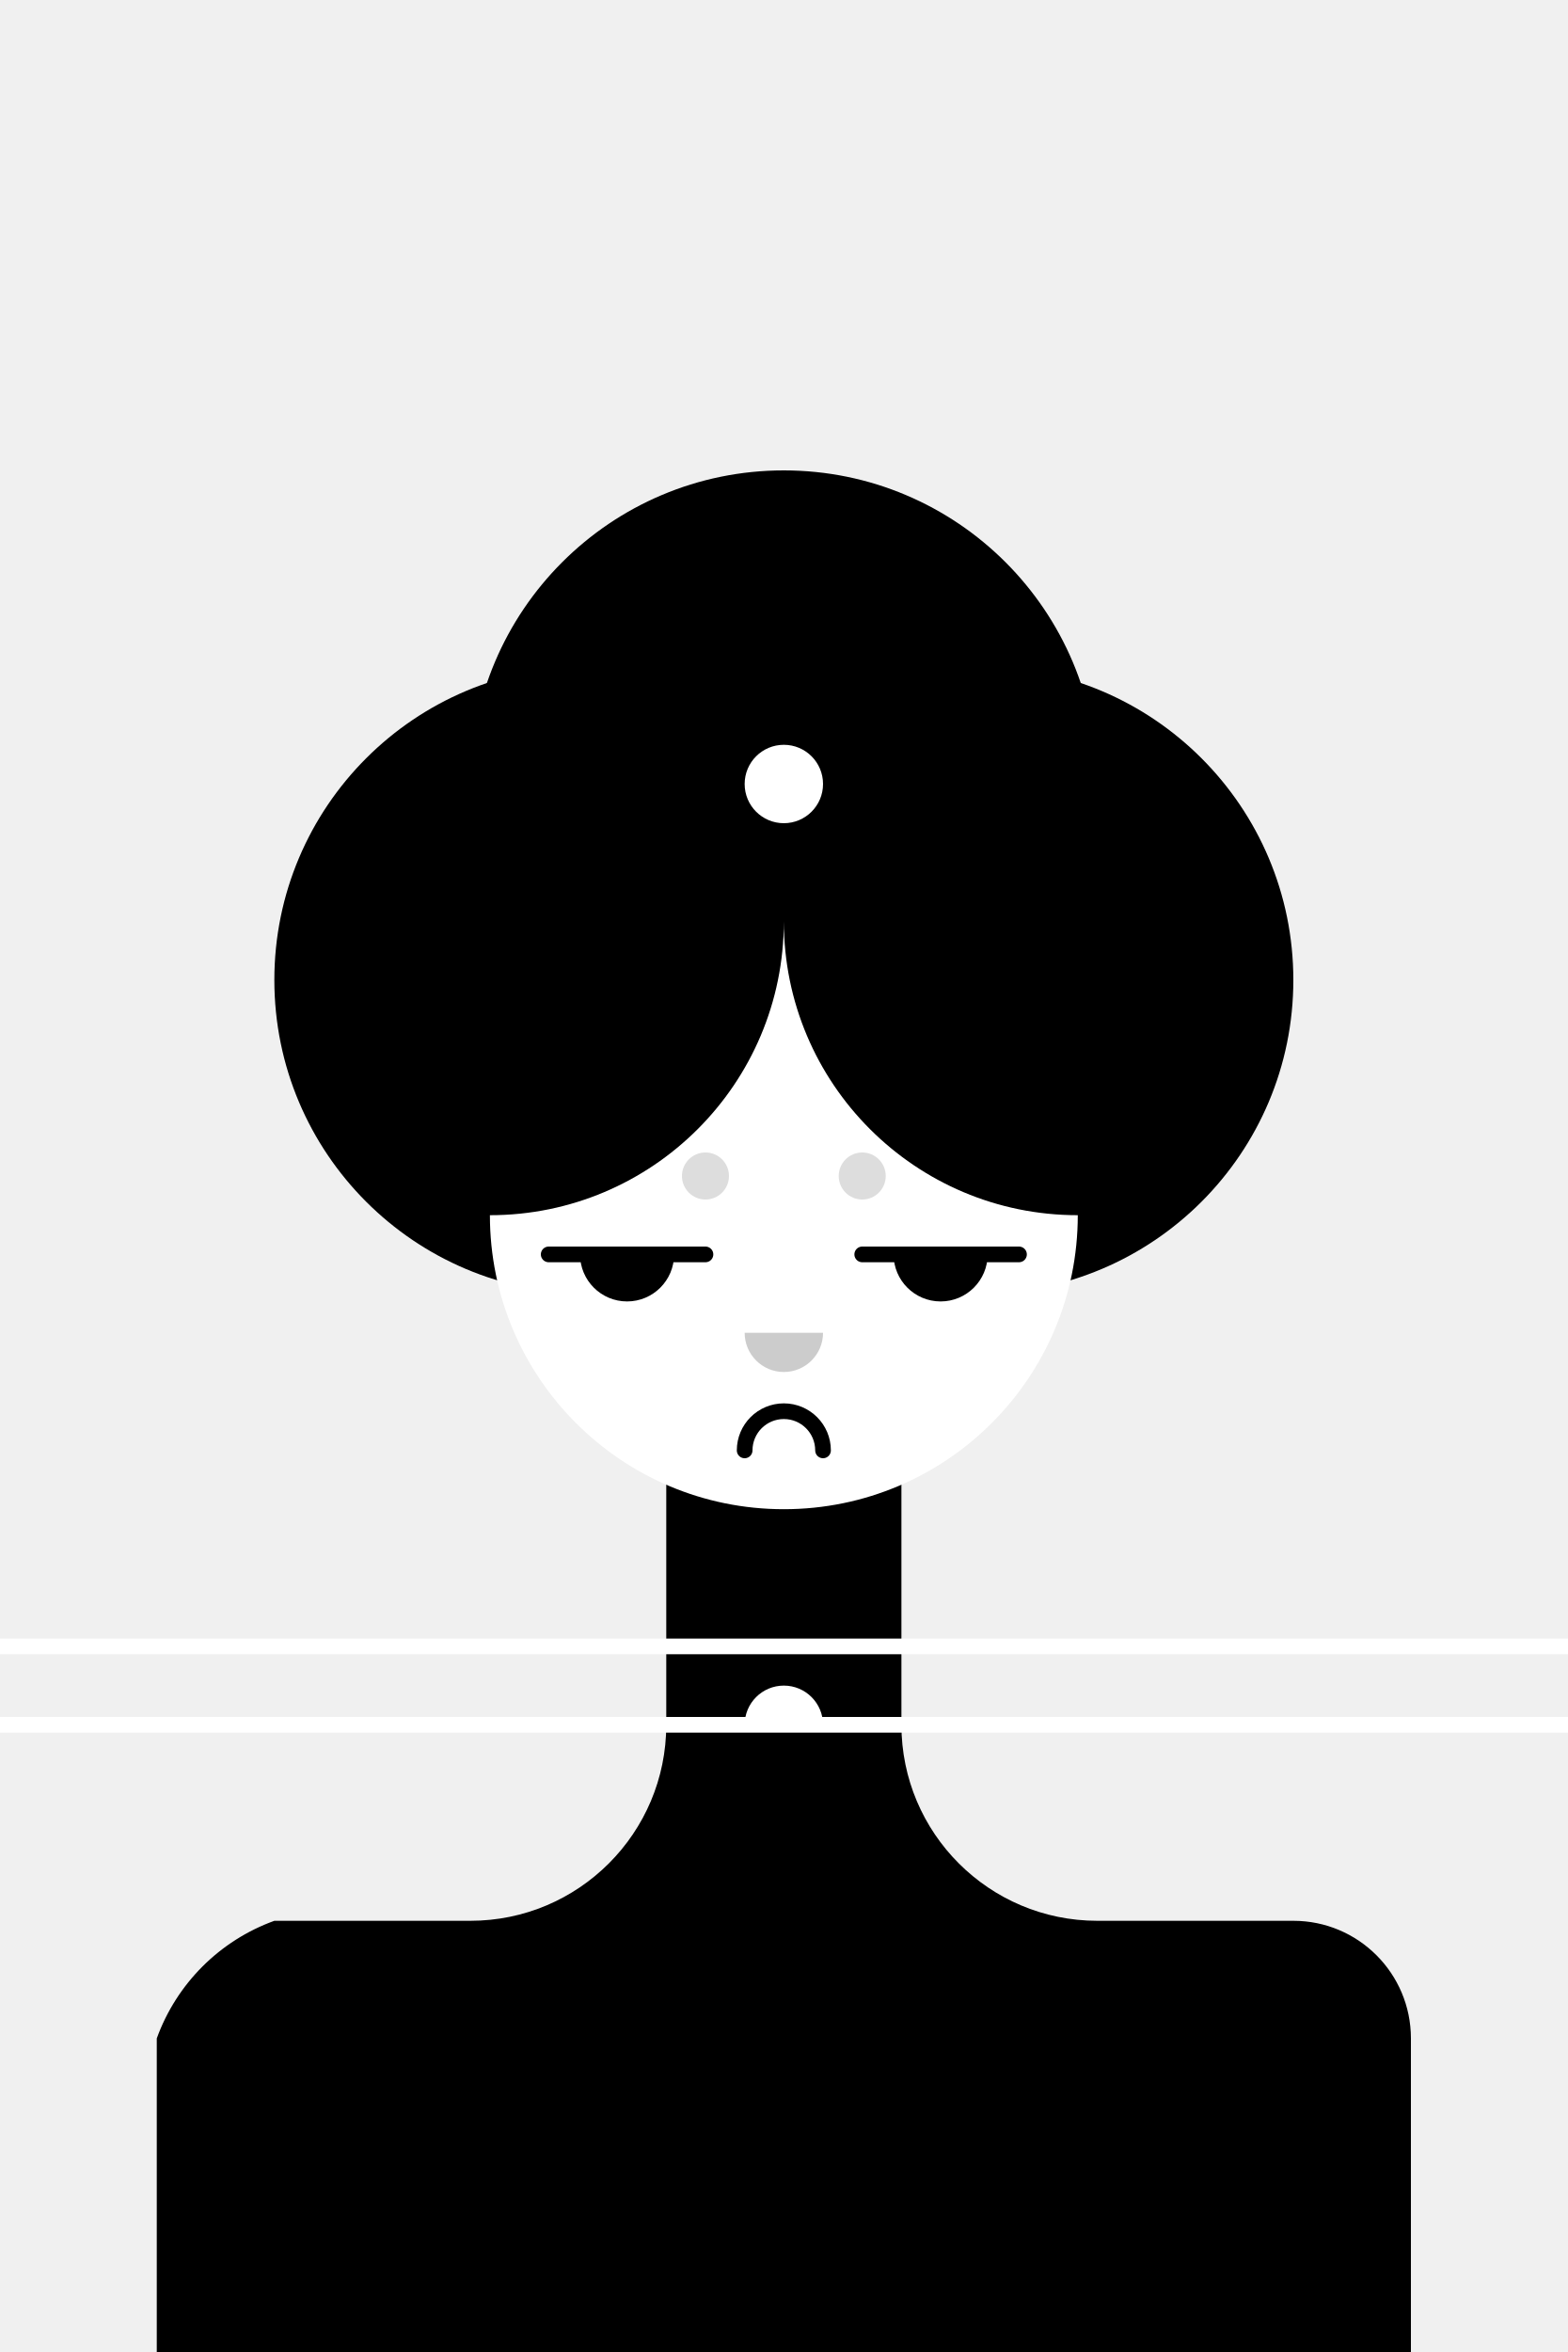
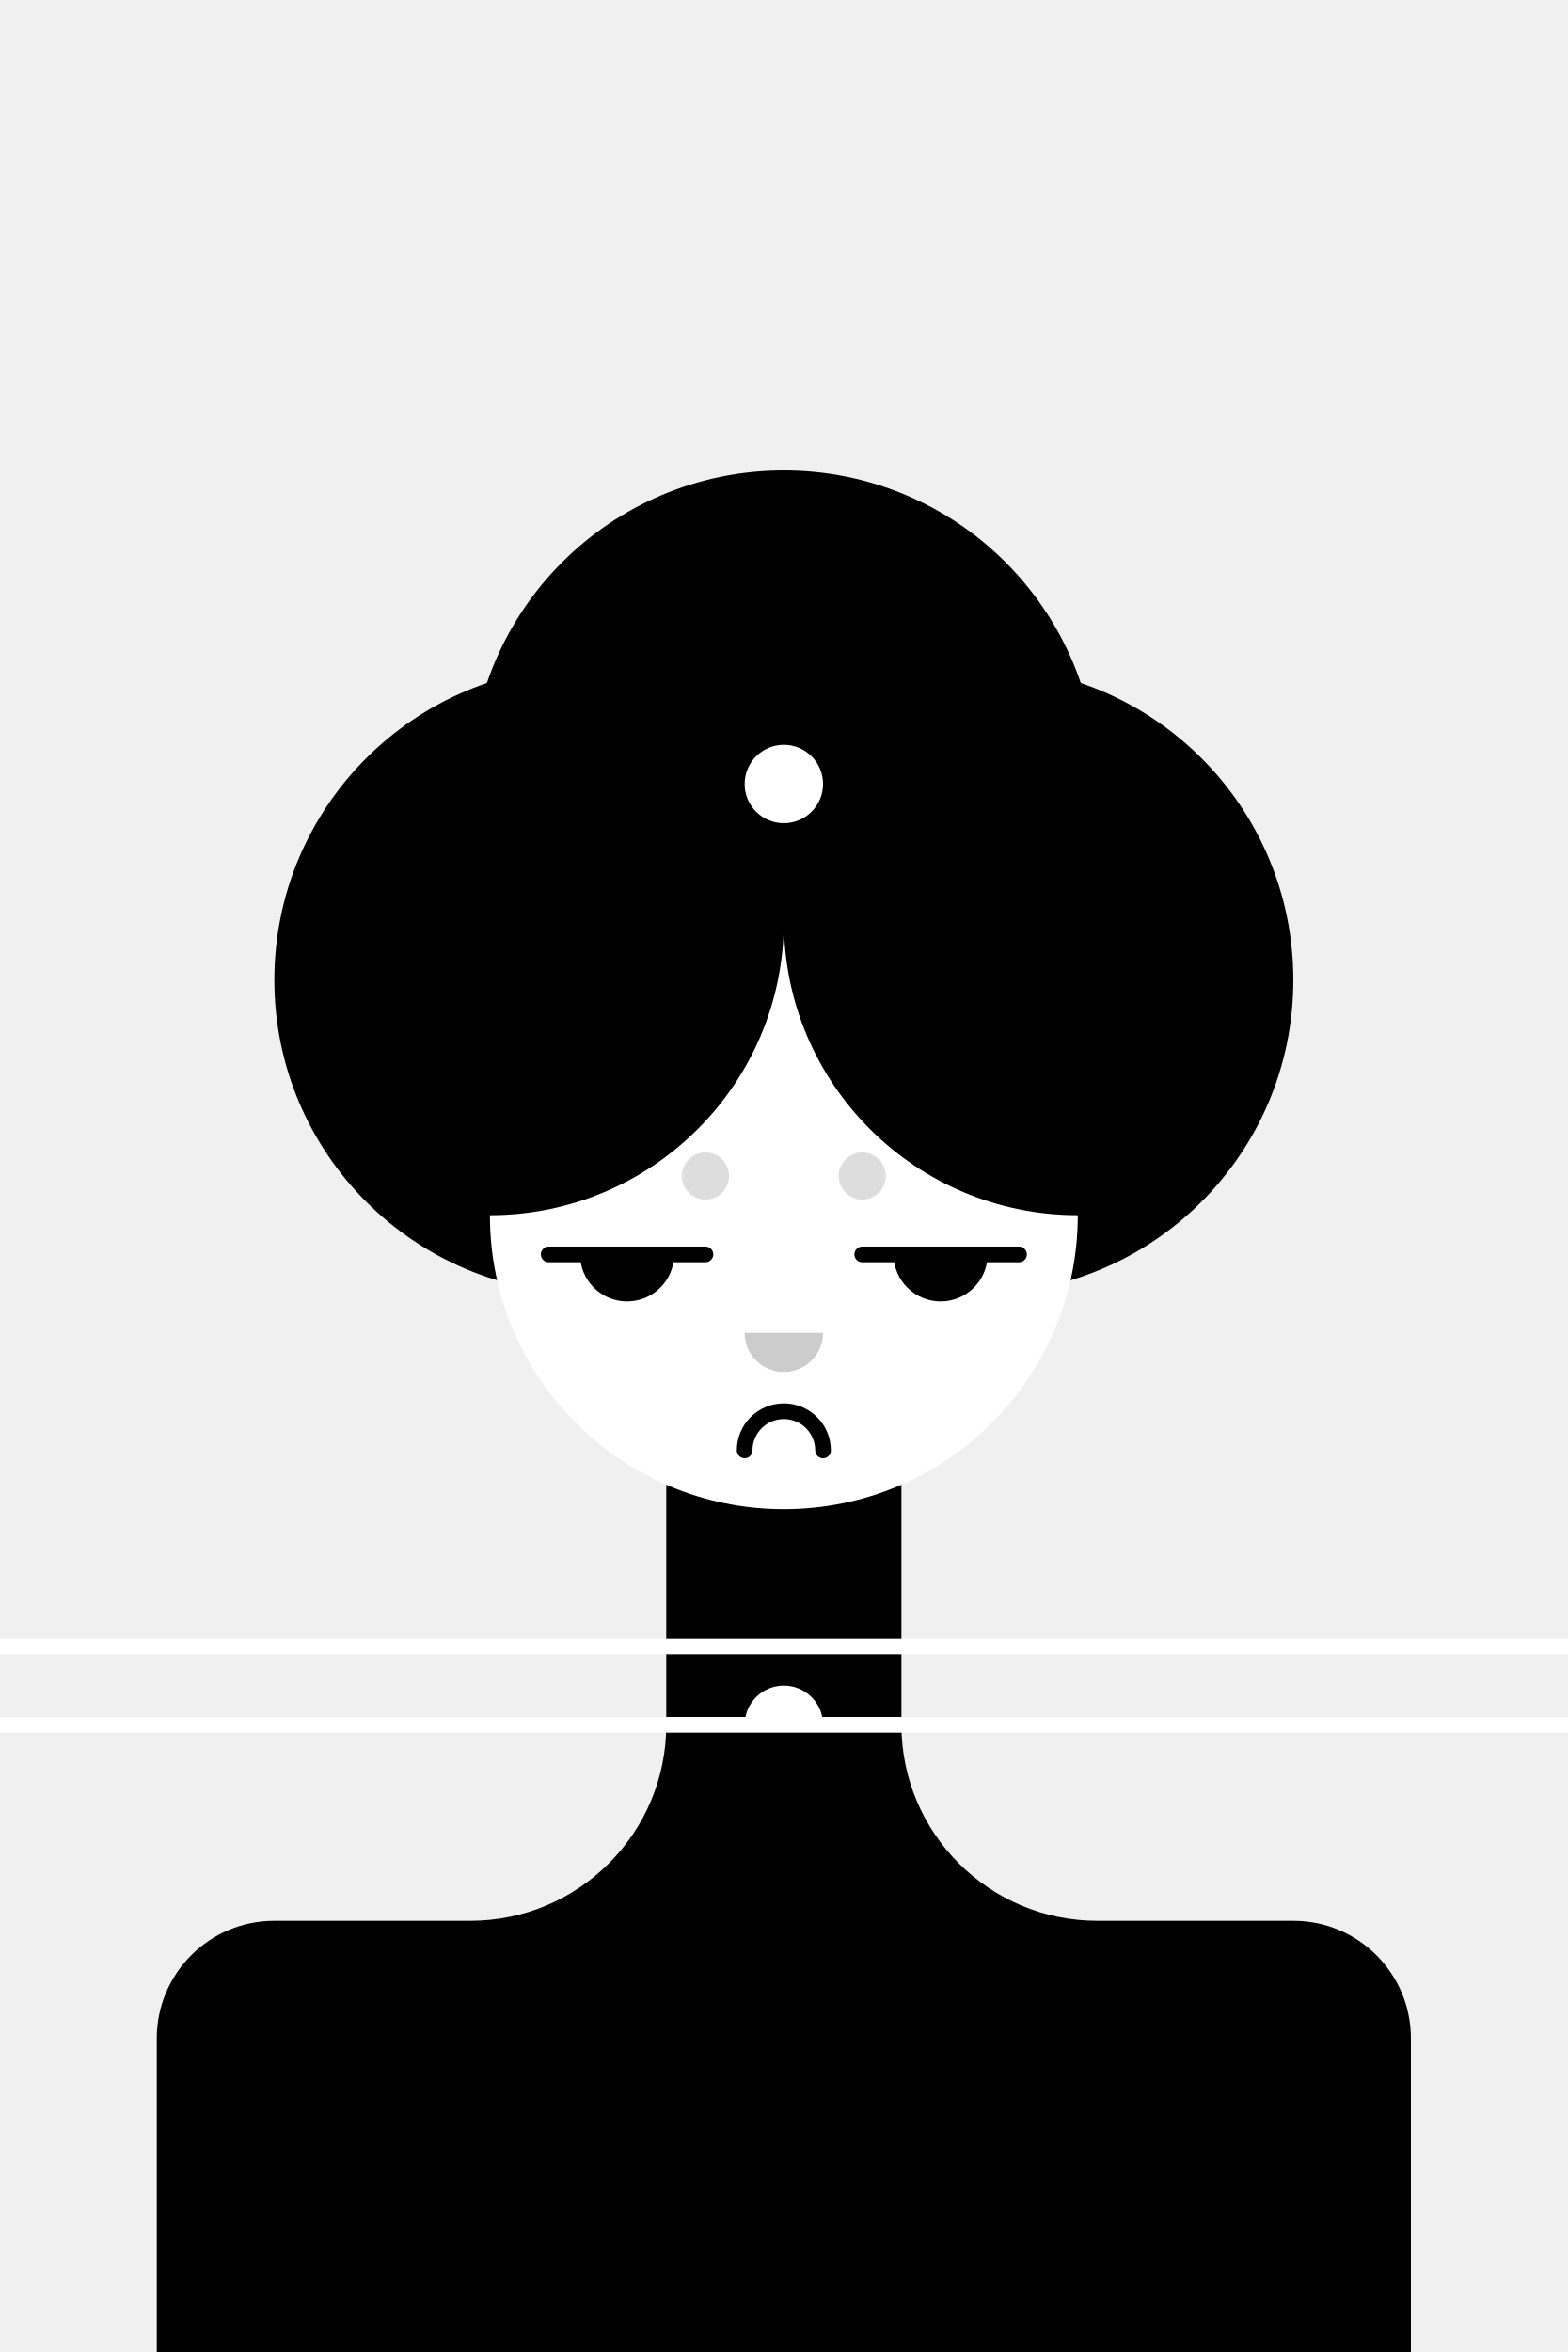
<svg xmlns="http://www.w3.org/2000/svg" version="1.1" baseProfile="full" width="200" height="300">
  <circle cx="125" cy="125" r="40" fill="black" />
  <circle cx="75" cy="125" r="40" fill="black" />
  <circle cx="100" cy="100" r="40" fill="black" />
-   <path d="M20,310 l0,-50 a25,25 0 0,1 15,-15 l25,0 a25,25 0 0,0 25,-25 l0,-50 l30,0 l0,50 a25,25 0 0,0 25,25 l25,0 a15,15 0 0,1 15,15 l0,50" fill="black" />
+   <path d="M20,310 l0,-50 a15,15 0 0,1 15,-15 l25,0 a25,25 0 0,0 25,-25 l0,-50 l30,0 l0,50 a25,25 0 0,0 25,25 l25,0 a15,15 0 0,1 15,15 l0,50" fill="black" />
  <line x1="0" y1="210" x2="300" y2="210" stroke-width="2px" stroke="white" stroke-linecap="round" />
  <line x1="0" y1="220" x2="300" y2="220" stroke-width="2px" stroke="white" stroke-linecap="round" />
  <path d="M95,220 a5,5 0 0,1 10,0" stroke-width="0px" stroke="#ccc" stroke-linecap="round" fill="white" />
  <path d="M62.5,155 a15,15 0 1,0 75,0 a37.5,37.5 0 0,1 -37.5,-37.5 a37.5,37.5 0 0,1 -37.5,37.5" fill="white" />
  <line x1="70" y1="160" x2="90" y2="160" stroke-width="2px" stroke="black" stroke-linecap="round" />
  <line x1="110" y1="160" x2="130" y2="160" stroke-width="2px" stroke="black" stroke-linecap="round" />
  <path d="M75,160 a5,5 0 1,0 10,0" stroke-width="2px" stroke="black" stroke-linecap="butt" fill="black" />
  <path d="M115,160 a5,5 0 1,0 10,0" stroke-width="2px" stroke="black" stroke-linecap="butt" fill="black" />
  <circle cx="90" cy="150" r="3" fill="#ddd" />
  <circle cx="110" cy="150" r="3" fill="#ddd" />
  <path d="M95,170 a5,5 0 1,0 10,0" stroke-width="0px" stroke="#ccc" stroke-linecap="round" fill="#ccc" />
  <path d="M95,185 a5,5 0 0,1 10,0" stroke-width="2px" stroke="black" stroke-linecap="round" fill="none" />
  <circle cx="100" cy="100" r="5" fill="white" />
</svg>
